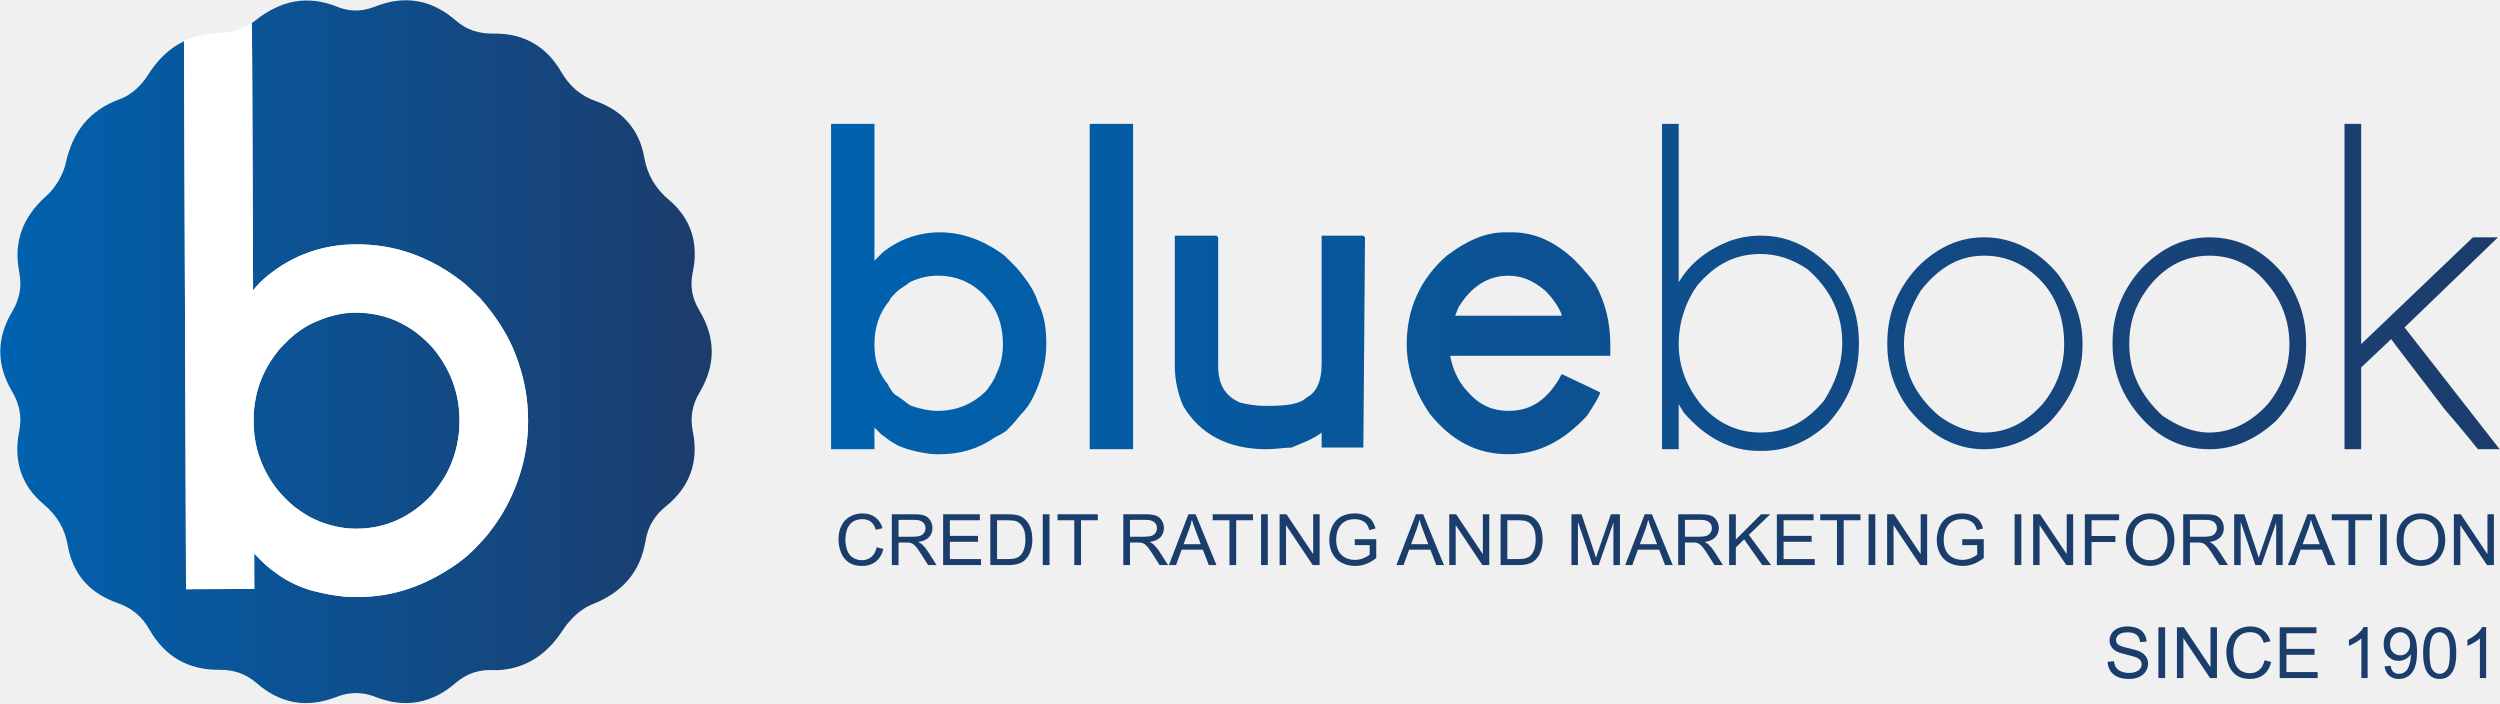
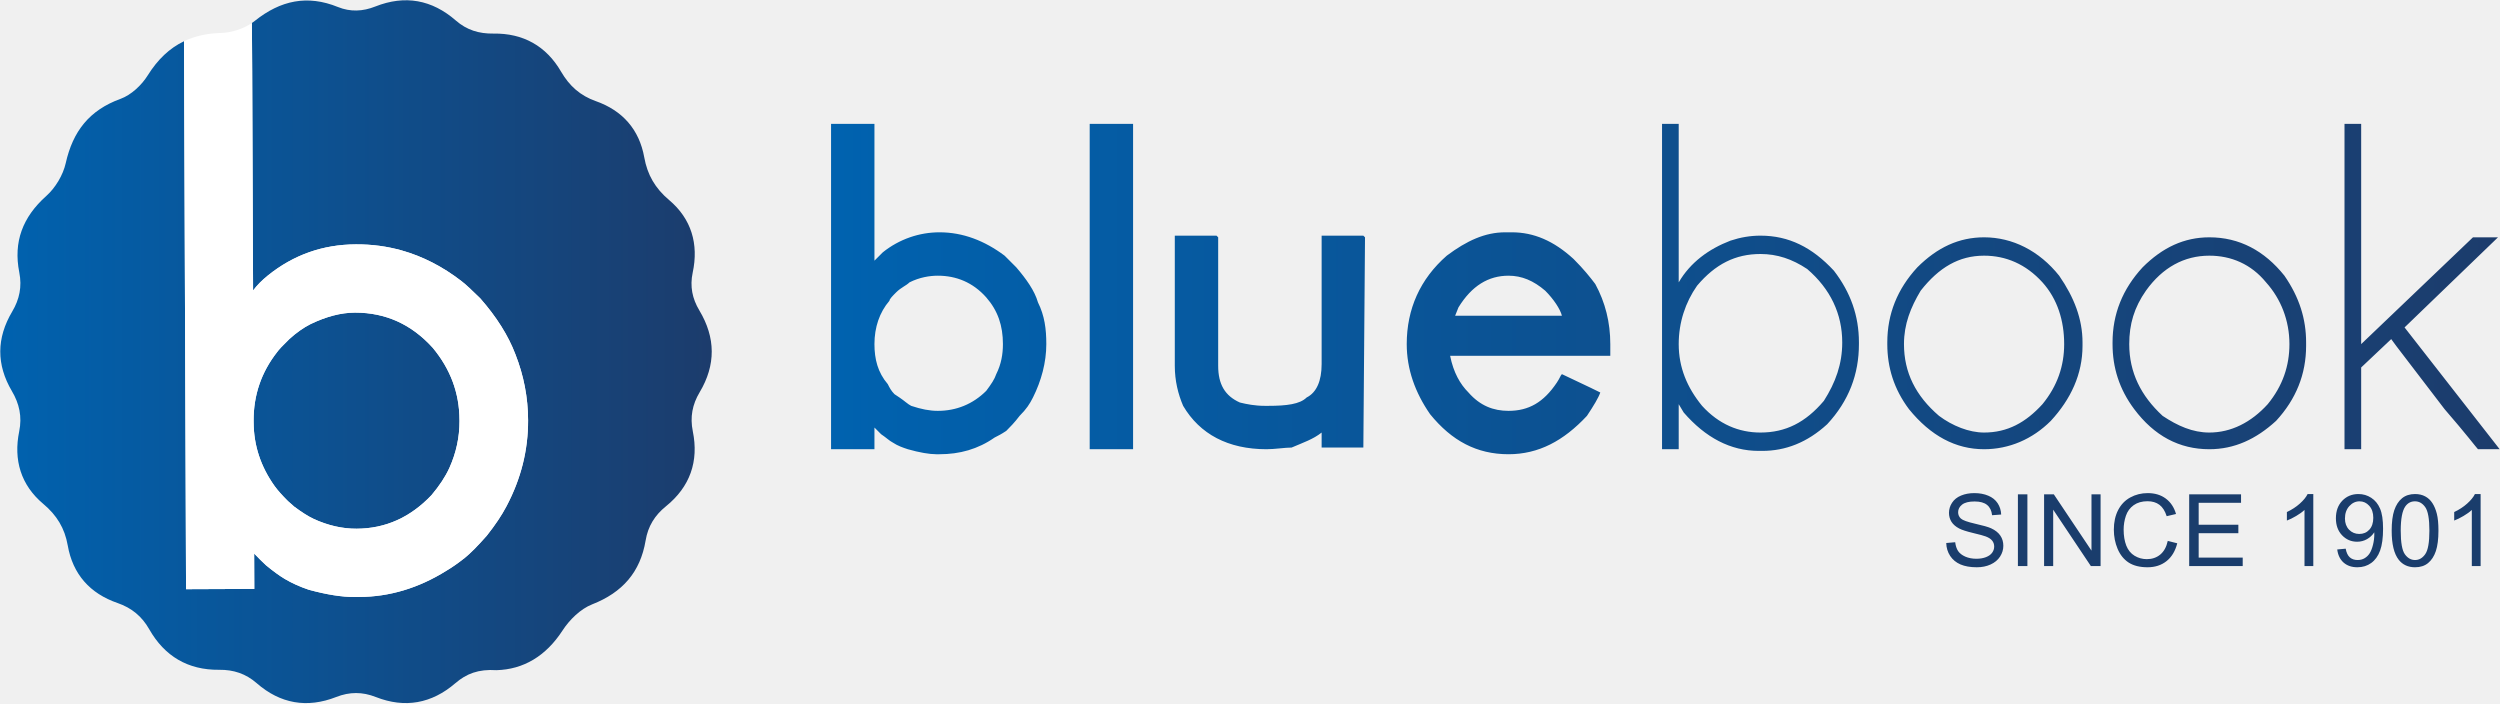
<svg xmlns="http://www.w3.org/2000/svg" width="2566" height="722" viewBox="0 0 2566 722" fill="none">
  <g clip-path="url(#clip0_823_20131)">
    <path fill-rule="evenodd" clip-rule="evenodd" d="M258.548 23.61C258.576 23.593 258.604 23.577 258.633 23.554C259.665 22.875 260.631 22.151 261.579 21.399C287.973 0.332 315.489 -5.522 346.85 7.192C359.654 12.384 372.363 11.767 385.189 6.686C415.652 -5.388 443.342 -0.33 467.934 21.118C479.082 30.835 491.706 34.685 506.446 34.466C536.949 33.984 560.614 47.22 575.882 73.529C584.414 88.196 595.523 98.16 611.622 103.835C638.897 113.467 656.14 132.872 661.265 161.527C664.476 179.495 672.548 193.332 686.71 205.254C709.696 224.609 717.263 250.475 710.993 279.748C707.956 293.977 710.595 306.579 717.813 318.614C734.569 346.612 734.877 374.544 718.099 402.655C710.684 415.06 708.091 427.993 711.105 442.75C717.37 473.561 708.265 499.668 683.522 519.663C672.127 528.835 665.088 540.162 662.669 554.745C657.241 587.229 638.919 608.121 607.793 620.308C595.871 624.995 584.549 636.081 577.398 647.122C560.154 673.69 537.016 687.128 509.522 687.874C491.027 686.623 478.599 691.573 467.406 701.206C443.123 722.121 415.674 727.2 385.717 715.413C371.97 710.002 358.863 709.979 345.048 715.413C315.158 727.133 287.687 722.339 263.426 701.183C252.318 691.484 239.738 687.324 225.004 687.481C192.98 687.829 168.894 673.6 153.126 645.781C145.643 632.623 135.113 623.94 120.726 618.966C92.374 609.199 74.692 589.452 69.5 559.713C66.424 542.144 58.24 528.767 44.425 517.198C21.4 497.889 13.721 472.068 19.705 442.767C22.786 427.679 19.839 414.33 12.228 401.465C-3.871 374.19 -3.607 346.921 12.559 319.731C19.968 307.264 22.697 294.219 19.794 279.618C13.592 248.252 23.247 222.846 47.417 201.23C56.831 192.849 64.706 179.737 67.457 167.489C74.782 134.825 91.627 113.097 123.718 101.46C134.625 97.481 145.363 87.427 151.65 77.335C161.826 61.062 173.99 49.448 188.86 42.336L190.954 604.748L261.018 604.462L260.883 568.167C264.998 572.5 269.028 576.485 272.901 580.095C280.187 586.106 286.609 590.822 292.205 594.161C299.486 598.506 307.72 602.216 316.943 605.32C335.349 610.339 350.976 612.803 363.786 612.758L368.518 612.736C399.733 612.606 429.601 603.642 458.083 585.859C463.87 582.452 470.145 578.068 476.904 572.719C482.691 568.099 490.286 560.437 499.682 549.761C508.355 538.821 515.068 528.762 519.89 519.539C534.771 491.411 542.163 461.981 542.034 431.232C541.944 407.987 537.611 385.518 529.068 363.772C521.72 344.418 509.657 325.248 492.885 306.186C484.364 297.755 477.937 291.855 473.581 288.471C454.294 273.607 433.906 263.144 412.407 257.076C397.347 252.821 381.742 250.733 365.593 250.806H365.217C331.341 250.94 301.248 261.589 274.95 282.745C268.675 287.853 263.746 292.849 260.137 297.693H259.761L258.857 73.349L258.548 23.61ZM364.049 320.87C364.223 320.864 364.386 320.864 364.555 320.864C395.809 320.87 422.304 332.866 444.061 356.857C462.332 378.799 471.487 403.458 471.599 430.794L471.622 432.242C471.683 448.711 468.231 464.692 461.276 480.207C457.201 489.188 451.06 498.523 442.876 508.228C421.192 531.074 395.568 542.564 366.053 542.671C351.526 542.739 336.864 539.421 322.096 532.685C316.505 530.064 309.837 525.837 302.068 520.072L295.506 514.28C289.674 508.487 285.183 503.429 282.012 499.096C267.642 479.062 260.418 457.182 260.333 433.477L260.311 431.653C260.221 405.523 268.237 382.127 284.347 361.499C286.042 359.057 290.246 354.566 297.005 348.01C304.246 341.448 311.487 336.34 318.728 332.669C334.905 324.872 350.027 320.949 364.049 320.87Z" fill="url(#paint0_linear_823_20131)" />
    <path fill-rule="evenodd" clip-rule="evenodd" d="M258.552 23.61L258.861 73.349L259.764 297.693H260.14C263.75 292.849 268.678 287.853 274.954 282.745C301.252 261.589 331.344 250.94 365.22 250.806H365.596C381.746 250.733 397.351 252.821 412.411 257.076C433.91 263.144 454.297 273.607 473.584 288.471C477.94 291.855 484.367 297.755 492.888 306.186C509.66 325.248 521.723 344.418 529.071 363.772C537.614 385.518 541.948 407.987 542.038 431.232C542.167 461.981 534.774 491.411 519.893 519.539C515.072 528.762 508.358 538.821 499.686 549.761C490.289 560.437 482.694 568.099 476.907 572.719C470.149 578.068 463.873 582.452 458.086 585.859C429.604 603.642 399.736 612.606 368.521 612.735L363.789 612.758C350.98 612.803 335.352 610.339 316.946 605.32C307.724 602.216 299.495 598.495 292.209 594.161C286.618 590.816 280.191 586.106 272.905 580.095C269.032 576.485 265.001 572.5 260.887 568.167L261.022 604.462L190.957 604.748L188.863 42.336C188.908 42.319 188.953 42.297 188.998 42.274C200.062 36.998 212.602 34.203 226.96 33.826C237.491 33.54 249.587 29.673 258.552 23.61ZM364.053 320.87C350.031 320.932 334.909 324.872 318.731 332.669C311.49 336.34 304.249 341.448 297.008 348.01C290.25 354.566 286.046 359.057 284.35 361.499C268.24 382.127 260.225 405.523 260.314 431.653L260.337 433.477C260.421 457.182 267.645 479.062 282.015 499.096C285.187 503.429 289.677 508.487 295.509 514.28L302.071 520.072C309.84 525.837 316.509 530.064 322.099 532.685C336.868 539.421 351.53 542.739 366.057 542.671C395.571 542.564 421.196 531.074 442.88 508.228C451.064 498.523 457.205 489.188 461.28 480.207C468.235 464.692 471.687 448.711 471.625 432.242L471.603 430.794C471.49 403.458 462.335 378.799 444.064 356.857C422.307 332.866 395.813 320.87 364.558 320.865C364.39 320.865 364.227 320.865 364.053 320.87Z" fill="white" />
    <path d="M2406.39 127.12V461.088H2423.51V377.168L2454.34 348.053C2457.76 353.191 2476.6 377.168 2509.14 419.984C2531.41 445.674 2541.69 459.375 2543.4 461.088H2565.66L2468.04 336.064L2563.95 243.581H2538.26L2423.51 353.191V127.12H2406.39ZM1705.91 127.12V461.088H1723.03V414.846L1728.17 423.41C1750.44 449.1 1776.13 462.801 1805.24 462.801H1808.67C1832.64 462.801 1854.91 454.238 1875.46 435.398C1897.72 411.421 1908 384.019 1908 353.191V351.478C1908 324.076 1899.44 300.098 1882.31 277.834C1860.05 253.857 1836.07 241.868 1806.95 241.868C1796.68 241.868 1786.4 243.581 1776.13 247.006C1753.86 255.569 1735.02 269.271 1723.03 289.822V127.12H1705.91ZM1747.01 416.559C1731.6 397.72 1723.03 377.168 1723.03 353.191C1723.03 330.926 1729.88 310.374 1741.87 293.248C1760.71 270.983 1781.26 260.707 1806.95 260.707C1824.08 260.707 1839.49 265.845 1854.91 276.121C1878.88 296.673 1890.87 322.363 1890.87 351.478C1890.87 373.743 1884.02 392.582 1872.03 411.421C1853.2 433.686 1832.64 443.962 1806.95 443.962C1784.69 443.962 1764.14 435.398 1747.01 416.559ZM1118.46 127.12V461.088H1162.99V127.12H1118.46ZM853 127.12V461.088H897.529V438.824C899.242 440.536 902.667 443.962 904.38 445.674C909.518 449.1 912.943 452.525 916.369 454.238C921.507 457.663 926.644 459.375 931.782 461.088C943.771 464.513 954.047 466.226 960.898 466.226H964.323C984.875 466.226 1003.71 461.088 1020.84 449.1C1024.27 447.387 1027.69 445.674 1032.83 442.249C1036.25 438.824 1041.39 433.686 1046.53 426.835C1053.38 419.984 1056.81 414.846 1060.23 407.996C1068.8 390.869 1073.93 372.03 1073.93 353.191C1073.93 337.777 1072.22 324.076 1065.37 310.374C1061.94 298.386 1053.38 286.397 1043.11 274.409C1037.97 269.271 1034.54 265.845 1031.12 262.42C1010.56 247.006 988.3 238.443 964.323 238.443C943.771 238.443 923.219 245.293 906.093 258.995C902.667 262.42 899.242 265.845 897.529 267.558V127.12H853ZM935.208 416.559C931.782 414.846 928.357 411.421 923.219 407.996L918.081 404.57C914.656 401.145 912.943 397.72 911.231 394.295C900.955 382.306 897.529 368.605 897.529 353.191C897.529 336.064 902.667 320.65 912.943 308.662C912.943 306.949 916.369 303.524 919.794 300.098C924.932 294.96 930.07 293.248 933.495 289.822C943.771 284.685 954.047 282.972 962.61 282.972C981.45 282.972 998.576 289.822 1012.28 305.236C1024.27 318.938 1029.4 334.352 1029.4 353.191C1029.4 363.467 1027.69 373.743 1022.55 384.019C1020.84 389.157 1017.42 394.295 1012.28 401.145C998.576 414.846 981.45 421.697 962.61 421.697C954.047 421.697 945.484 419.984 935.208 416.559ZM1544.92 238.443C1524.36 238.443 1505.52 247.006 1484.97 262.42C1457.57 286.397 1443.87 317.225 1443.87 353.191C1443.87 378.881 1452.43 402.858 1467.85 425.122C1490.11 452.525 1515.8 466.226 1548.34 466.226C1579.17 466.226 1604.86 452.525 1628.84 426.835C1635.69 416.559 1640.82 407.996 1642.54 402.858C1642.54 402.858 1628.84 396.007 1603.15 384.019C1601.43 385.731 1601.43 387.444 1598.01 392.582C1584.31 413.134 1568.89 421.697 1548.34 421.697C1532.93 421.697 1519.23 416.559 1507.24 402.858C1498.67 394.295 1491.82 382.306 1488.4 365.179H1652.81C1652.81 365.179 1652.81 363.467 1652.81 360.041V353.191C1652.81 330.926 1647.68 310.374 1637.4 291.535C1632.26 284.685 1625.41 276.121 1615.13 265.845C1594.58 247.006 1574.03 238.443 1551.77 238.443H1544.92ZM1496.96 315.512C1510.66 293.248 1527.79 282.972 1548.34 282.972C1562.04 282.972 1574.03 288.11 1586.02 298.386C1594.58 306.949 1601.43 317.225 1603.15 324.076H1493.54L1496.96 315.512ZM1356.52 241.868V373.743C1356.52 390.869 1351.38 402.858 1341.11 407.996C1334.26 414.846 1320.56 416.559 1301.72 416.559H1298.29C1288.02 416.559 1279.45 414.846 1272.6 413.134C1257.19 406.283 1250.34 394.295 1250.34 375.455V243.581L1248.63 241.868H1205.81V375.455C1205.81 390.869 1209.23 404.57 1214.37 416.559C1231.5 445.674 1260.61 461.088 1300 461.088C1308.57 461.088 1318.84 459.375 1325.69 459.375C1337.68 454.238 1347.96 450.812 1356.52 443.962V459.375H1399.34L1401.05 243.581L1399.34 241.868H1356.52ZM2267.66 243.581C2241.97 243.581 2219.7 253.857 2199.15 274.409C2178.6 296.673 2168.32 322.363 2168.32 351.478V353.191C2168.32 377.168 2175.18 399.432 2190.59 419.984C2211.14 447.387 2236.83 461.088 2267.66 461.088C2293.35 461.088 2315.61 450.812 2336.17 431.973C2356.72 409.708 2366.99 384.019 2366.99 354.903V351.478C2366.99 327.501 2360.14 305.236 2344.73 282.972C2324.18 257.282 2298.49 243.581 2267.66 243.581ZM2219.7 426.835C2197.44 406.283 2185.45 382.306 2185.45 353.191C2185.45 332.639 2190.59 315.512 2202.58 298.386C2219.7 274.409 2241.97 262.42 2267.66 262.42C2289.92 262.42 2310.48 270.983 2325.89 289.822C2341.3 306.949 2349.87 329.214 2349.87 353.191C2349.87 375.455 2343.02 396.007 2327.6 414.846C2310.48 433.686 2289.92 443.962 2267.66 443.962C2250.53 443.962 2235.12 437.111 2219.7 426.835ZM2036.45 243.581C2010.76 243.581 1988.5 253.857 1967.94 274.409C1947.39 296.673 1937.12 322.363 1937.12 351.478V353.191C1937.12 377.168 1943.97 399.432 1959.38 419.984C1981.64 447.387 2007.33 461.088 2036.45 461.088C2062.14 461.088 2086.12 450.812 2104.96 431.973C2125.51 409.708 2137.5 384.019 2137.5 354.903V351.478C2137.5 327.501 2128.93 305.236 2113.52 282.972C2092.97 257.282 2065.57 243.581 2036.45 243.581ZM1990.21 426.835C1966.23 406.283 1954.24 382.306 1954.24 353.191C1954.24 332.639 1961.09 315.512 1971.37 298.386C1990.21 274.409 2010.76 262.42 2036.45 262.42C2058.71 262.42 2079.27 270.983 2096.39 289.822C2111.81 306.949 2118.66 329.214 2118.66 353.191C2118.66 375.455 2111.81 396.007 2096.39 414.846C2079.27 433.686 2060.43 443.962 2036.45 443.962C2021.04 443.962 2003.91 437.111 1990.21 426.835Z" fill="url(#paint1_linear_823_20131)" />
-     <path d="M899.822 561.719L906.722 563.462C905.275 569.129 902.667 573.456 898.897 576.443C895.151 579.407 890.563 580.889 885.133 580.889C879.514 580.889 874.937 579.751 871.404 577.475C867.895 575.175 865.216 571.855 863.366 567.516C861.541 563.177 860.628 558.518 860.628 553.539C860.628 548.109 861.659 543.378 863.722 539.348C865.809 535.293 868.761 532.222 872.578 530.136C876.419 528.026 880.64 526.97 885.24 526.97C890.456 526.97 894.843 528.298 898.399 530.954C901.956 533.61 904.434 537.344 905.833 542.157L899.039 543.758C897.83 539.964 896.076 537.202 893.776 535.471C891.476 533.74 888.583 532.875 885.097 532.875C881.09 532.875 877.735 533.835 875.032 535.755C872.353 537.676 870.468 540.26 869.377 543.509C868.286 546.734 867.741 550.065 867.741 553.503C867.741 557.937 868.381 561.814 869.662 565.133C870.966 568.429 872.981 570.895 875.708 572.531C878.435 574.167 881.387 574.985 884.564 574.985C888.429 574.985 891.701 573.871 894.38 571.642C897.06 569.413 898.874 566.105 899.822 561.719ZM915.364 580V527.86H938.483C943.13 527.86 946.663 528.334 949.081 529.282C951.5 530.207 953.432 531.855 954.879 534.226C956.325 536.597 957.048 539.217 957.048 542.086C957.048 545.785 955.851 548.903 953.456 551.44C951.061 553.977 947.362 555.59 942.359 556.277C944.185 557.155 945.572 558.02 946.521 558.874C948.536 560.723 950.445 563.035 952.247 565.809L961.316 580H952.638L945.738 569.152C943.723 566.022 942.063 563.628 940.759 561.968C939.455 560.308 938.281 559.146 937.238 558.482C936.218 557.818 935.175 557.356 934.108 557.095C933.326 556.929 932.045 556.846 930.267 556.846H922.264V580H915.364ZM922.264 550.871H937.096C940.249 550.871 942.715 550.551 944.493 549.911C946.272 549.247 947.623 548.204 948.548 546.781C949.473 545.335 949.935 543.77 949.935 542.086C949.935 539.62 949.034 537.593 947.232 536.004C945.454 534.416 942.632 533.621 938.767 533.621H922.264V550.871ZM968.038 580V527.86H1005.74V534.013H974.938V549.982H1003.78V556.099H974.938V573.847H1006.95V580H968.038ZM1016.48 580V527.86H1034.44C1038.5 527.86 1041.59 528.109 1043.72 528.607C1046.71 529.294 1049.26 530.539 1051.37 532.341C1054.12 534.665 1056.17 537.64 1057.52 541.268C1058.9 544.872 1059.59 548.998 1059.59 553.645C1059.59 557.605 1059.12 561.114 1058.2 564.173C1057.27 567.232 1056.09 569.769 1054.64 571.784C1053.2 573.776 1051.61 575.353 1049.88 576.514C1048.17 577.653 1046.09 578.518 1043.65 579.111C1041.23 579.704 1038.45 580 1035.29 580H1016.48ZM1023.38 573.847H1034.51C1037.95 573.847 1040.64 573.527 1042.59 572.887C1044.55 572.247 1046.12 571.346 1047.28 570.184C1048.92 568.548 1050.18 566.354 1051.09 563.604C1052.01 560.83 1052.47 557.475 1052.47 553.539C1052.47 548.085 1051.57 543.9 1049.77 540.984C1047.99 538.043 1045.82 536.075 1043.26 535.08C1041.41 534.368 1038.44 534.013 1034.33 534.013H1023.38V573.847ZM1070.29 580V527.86H1077.19V580H1070.29ZM1102.66 580V534.013H1085.48V527.86H1126.81V534.013H1109.56V580H1102.66ZM1152.95 580V527.86H1176.07C1180.71 527.86 1184.25 528.334 1186.67 529.282C1189.08 530.207 1191.02 531.855 1192.46 534.226C1193.91 536.597 1194.63 539.217 1194.63 542.086C1194.63 545.785 1193.43 548.903 1191.04 551.44C1188.64 553.977 1184.95 555.59 1179.94 556.277C1181.77 557.155 1183.16 558.02 1184.1 558.874C1186.12 560.723 1188.03 563.035 1189.83 565.809L1198.9 580H1190.22L1183.32 569.152C1181.31 566.022 1179.65 563.628 1178.34 561.968C1177.04 560.308 1175.86 559.146 1174.82 558.482C1173.8 557.818 1172.76 557.356 1171.69 557.095C1170.91 556.929 1169.63 556.846 1167.85 556.846H1159.85V580H1152.95ZM1159.85 550.871H1174.68C1177.83 550.871 1180.3 550.551 1182.08 549.911C1183.86 549.247 1185.21 548.204 1186.13 546.781C1187.06 545.335 1187.52 543.77 1187.52 542.086C1187.52 539.62 1186.62 537.593 1184.82 536.004C1183.04 534.416 1180.22 533.621 1176.35 533.621H1159.85V550.871ZM1199.75 580L1219.78 527.86H1227.21L1248.55 580H1240.69L1234.61 564.209H1212.81L1207.08 580H1199.75ZM1214.8 558.589H1232.47L1227.03 544.149C1225.37 539.763 1224.14 536.158 1223.33 533.337C1222.67 536.68 1221.73 540 1220.52 543.295L1214.8 558.589ZM1261.92 580V534.013H1244.74V527.86H1286.07V534.013H1268.82V580H1261.92ZM1294.36 580V527.86H1301.26V580H1294.36ZM1313.39 580V527.86H1320.47L1347.85 568.797V527.86H1354.47V580H1347.39L1320 539.028V580H1313.39ZM1390.5 559.549V553.432L1412.58 553.396V572.744C1409.19 575.448 1405.69 577.487 1402.09 578.862C1398.49 580.213 1394.79 580.889 1390.99 580.889C1385.87 580.889 1381.21 579.798 1377.02 577.617C1372.84 575.412 1369.69 572.235 1367.56 568.085C1365.42 563.936 1364.35 559.3 1364.35 554.179C1364.35 549.105 1365.41 544.374 1367.52 539.988C1369.65 535.578 1372.71 532.305 1376.7 530.171C1380.68 528.037 1385.27 526.97 1390.46 526.97C1394.23 526.97 1397.63 527.587 1400.67 528.82C1403.73 530.029 1406.12 531.725 1407.85 533.906C1409.58 536.087 1410.9 538.933 1411.8 542.442L1405.58 544.149C1404.79 541.493 1403.82 539.407 1402.66 537.889C1401.5 536.372 1399.84 535.163 1397.68 534.262C1395.52 533.337 1393.13 532.875 1390.5 532.875C1387.34 532.875 1384.62 533.361 1382.32 534.333C1380.02 535.281 1378.15 536.538 1376.73 538.103C1375.33 539.668 1374.24 541.387 1373.46 543.26C1372.13 546.485 1371.47 549.982 1371.47 553.752C1371.47 558.399 1372.26 562.288 1373.85 565.418C1375.46 568.548 1377.8 570.871 1380.86 572.389C1383.92 573.906 1387.16 574.665 1390.6 574.665C1393.59 574.665 1396.51 574.096 1399.35 572.958C1402.2 571.796 1404.36 570.563 1405.83 569.259V559.549H1390.5ZM1433.28 580L1453.31 527.86H1460.74L1482.08 580H1474.22L1468.14 564.209H1446.34L1440.61 580H1433.28ZM1448.33 558.589H1466L1460.56 544.149C1458.9 539.763 1457.67 536.158 1456.86 533.337C1456.2 536.68 1455.26 540 1454.05 543.295L1448.33 558.589ZM1487.52 580V527.86H1494.6L1521.99 568.797V527.86H1528.6V580H1521.52L1494.14 539.028V580H1487.52ZM1540.23 580V527.86H1558.19C1562.25 527.86 1565.34 528.109 1567.47 528.607C1570.46 529.294 1573.01 530.539 1575.12 532.341C1577.87 534.665 1579.92 537.64 1581.27 541.268C1582.65 544.872 1583.34 548.998 1583.34 553.645C1583.34 557.605 1582.87 561.114 1581.95 564.173C1581.03 567.232 1579.84 569.769 1578.39 571.784C1576.95 573.776 1575.36 575.353 1573.63 576.514C1571.92 577.653 1569.85 578.518 1567.4 579.111C1564.98 579.704 1562.2 580 1559.05 580H1540.23ZM1547.13 573.847H1558.26C1561.7 573.847 1564.39 573.527 1566.34 572.887C1568.3 572.247 1569.87 571.346 1571.03 570.184C1572.67 568.548 1573.94 566.354 1574.84 563.604C1575.76 560.83 1576.22 557.475 1576.22 553.539C1576.22 548.085 1575.32 543.9 1573.52 540.984C1571.74 538.043 1569.57 536.075 1567.01 535.08C1565.16 534.368 1562.19 534.013 1558.08 534.013H1547.13V573.847ZM1612.93 580V527.86H1623.31L1635.66 564.778C1636.79 568.216 1637.62 570.788 1638.14 572.495C1638.74 570.599 1639.66 567.813 1640.92 564.137L1653.4 527.86H1662.69V580H1656.03V536.36L1640.88 580H1634.66L1619.58 535.613V580H1612.93ZM1668.09 580L1688.12 527.86H1695.55L1716.89 580H1709.03L1702.95 564.209H1681.14L1675.42 580H1668.09ZM1683.14 558.589H1700.81L1695.37 544.149C1693.71 539.763 1692.48 536.158 1691.67 533.337C1691.01 536.68 1690.07 540 1688.86 543.295L1683.14 558.589ZM1722.51 580V527.86H1745.63C1750.27 527.86 1753.81 528.334 1756.23 529.282C1758.64 530.207 1760.58 531.855 1762.02 534.226C1763.47 536.597 1764.19 539.217 1764.19 542.086C1764.19 545.785 1762.99 548.903 1760.6 551.44C1758.21 553.977 1754.51 555.59 1749.5 556.277C1751.33 557.155 1752.72 558.02 1753.66 558.874C1755.68 560.723 1757.59 563.035 1759.39 565.809L1768.46 580H1759.78L1752.88 569.152C1750.87 566.022 1749.21 563.628 1747.9 561.968C1746.6 560.308 1745.43 559.146 1744.38 558.482C1743.36 557.818 1742.32 557.356 1741.25 557.095C1740.47 556.929 1739.19 556.846 1737.41 556.846H1729.41V580H1722.51ZM1729.41 550.871H1744.24C1747.39 550.871 1749.86 550.551 1751.64 549.911C1753.42 549.247 1754.77 548.204 1755.69 546.781C1756.62 545.335 1757.08 543.77 1757.08 542.086C1757.08 539.62 1756.18 537.593 1754.38 536.004C1752.6 534.416 1749.78 533.621 1745.91 533.621H1729.41V550.871ZM1774.76 580V527.86H1781.66V553.716L1807.55 527.86H1816.9L1795.03 548.986L1817.86 580H1808.76L1790.19 553.61L1781.66 561.932V580H1774.76ZM1823.77 580V527.86H1861.47V534.013H1830.67V549.982H1859.51V556.099H1830.67V573.847H1862.68V580H1823.77ZM1885.47 580V534.013H1868.3V527.86H1909.62V534.013H1892.37V580H1885.47ZM1917.91 580V527.86H1924.81V580H1917.91ZM1936.94 580V527.86H1944.02L1971.4 568.797V527.86H1978.02V580H1970.94L1943.55 539.028V580H1936.94ZM2014.05 559.549V553.432L2036.13 553.396V572.744C2032.74 575.448 2029.24 577.487 2025.64 578.862C2022.04 580.213 2018.34 580.889 2014.54 580.889C2009.42 580.889 2004.76 579.798 2000.57 577.617C1996.39 575.412 1993.24 572.235 1991.11 568.085C1988.97 563.936 1987.9 559.3 1987.9 554.179C1987.9 549.105 1988.96 544.374 1991.07 539.988C1993.2 535.578 1996.26 532.305 2000.25 530.171C2004.23 528.037 2008.82 526.97 2014.01 526.97C2017.78 526.97 2021.18 527.587 2024.22 528.82C2027.28 530.029 2029.67 531.725 2031.4 533.906C2033.13 536.087 2034.45 538.933 2035.35 542.442L2029.13 544.149C2028.34 541.493 2027.37 539.407 2026.21 537.889C2025.05 536.372 2023.39 535.163 2021.23 534.262C2019.07 533.337 2016.68 532.875 2014.05 532.875C2010.89 532.875 2008.17 533.361 2005.87 534.333C2003.57 535.281 2001.7 536.538 2000.28 538.103C1998.88 539.668 1997.79 541.387 1997.01 543.26C1995.68 546.485 1995.02 549.982 1995.02 553.752C1995.02 558.399 1995.81 562.288 1997.4 565.418C1999.01 568.548 2001.35 570.871 2004.41 572.389C2007.47 573.906 2010.71 574.665 2014.15 574.665C2017.14 574.665 2020.06 574.096 2022.9 572.958C2025.75 571.796 2027.91 570.563 2029.38 569.259V559.549H2014.05ZM2067.79 580V527.86H2074.69V580H2067.79ZM2086.82 580V527.86H2093.89L2121.28 568.797V527.86H2127.89V580H2120.82L2093.43 539.028V580H2086.82ZM2139.88 580V527.86H2175.06V534.013H2146.78V550.16H2171.25V556.313H2146.78V580H2139.88ZM2181.96 554.606C2181.96 545.951 2184.28 539.182 2188.93 534.297C2193.57 529.389 2199.57 526.935 2206.92 526.935C2211.74 526.935 2216.08 528.085 2219.94 530.385C2223.81 532.685 2226.75 535.898 2228.76 540.023C2230.8 544.125 2231.82 548.785 2231.82 554.001C2231.82 559.288 2230.75 564.019 2228.62 568.192C2226.48 572.365 2223.46 575.53 2219.55 577.688C2215.64 579.822 2211.42 580.889 2206.89 580.889C2201.98 580.889 2197.59 579.704 2193.73 577.333C2189.86 574.961 2186.93 571.725 2184.94 567.623C2182.95 563.521 2181.96 559.182 2181.96 554.606ZM2189.07 554.712C2189.07 560.996 2190.75 565.951 2194.12 569.579C2197.51 573.183 2201.75 574.985 2206.85 574.985C2212.04 574.985 2216.31 573.159 2219.66 569.508C2223.02 565.856 2224.71 560.676 2224.71 553.965C2224.71 549.721 2223.98 546.022 2222.54 542.869C2221.11 539.691 2219.02 537.237 2216.24 535.506C2213.49 533.752 2210.4 532.875 2206.96 532.875C2202.07 532.875 2197.87 534.558 2194.33 537.925C2190.82 541.268 2189.07 546.864 2189.07 554.712ZM2240.85 580V527.86H2263.97C2268.62 527.86 2272.15 528.334 2274.57 529.282C2276.99 530.207 2278.92 531.855 2280.37 534.226C2281.81 536.597 2282.54 539.217 2282.54 542.086C2282.54 545.785 2281.34 548.903 2278.94 551.44C2276.55 553.977 2272.85 555.59 2267.85 556.277C2269.67 557.155 2271.06 558.02 2272.01 558.874C2274.02 560.723 2275.93 563.035 2277.74 565.809L2286.81 580H2278.13L2271.23 569.152C2269.21 566.022 2267.55 563.628 2266.25 561.968C2264.94 560.308 2263.77 559.146 2262.73 558.482C2261.71 557.818 2260.66 557.356 2259.6 557.095C2258.81 556.929 2257.53 556.846 2255.76 556.846H2247.75V580H2240.85ZM2247.75 550.871H2262.58C2265.74 550.871 2268.2 550.551 2269.98 549.911C2271.76 549.247 2273.11 548.204 2274.04 546.781C2274.96 545.335 2275.42 543.77 2275.42 542.086C2275.42 539.62 2274.52 537.593 2272.72 536.004C2270.94 534.416 2268.12 533.621 2264.26 533.621H2247.75V550.871ZM2293.17 580V527.86H2303.56L2315.9 564.778C2317.04 568.216 2317.87 570.788 2318.39 572.495C2318.98 570.599 2319.91 567.813 2321.16 564.137L2333.65 527.86H2342.93V580H2336.28V536.36L2321.13 580H2314.9L2299.82 535.613V580H2293.17ZM2348.33 580L2368.36 527.86H2375.79L2397.13 580H2389.27L2383.19 564.209H2361.39L2355.66 580H2348.33ZM2363.38 558.589H2381.06L2375.61 544.149C2373.95 539.763 2372.72 536.158 2371.92 533.337C2371.25 536.68 2370.31 540 2369.11 543.295L2363.38 558.589ZM2410.51 580V534.013H2393.33V527.86H2434.65V534.013H2417.4V580H2410.51ZM2442.94 580V527.86H2449.84V580H2442.94ZM2459.94 554.606C2459.94 545.951 2462.27 539.182 2466.91 534.297C2471.56 529.389 2477.56 526.935 2484.91 526.935C2489.72 526.935 2494.06 528.085 2497.93 530.385C2501.79 532.685 2504.73 535.898 2506.75 540.023C2508.79 544.125 2509.81 548.785 2509.81 554.001C2509.81 559.288 2508.74 564.019 2506.61 568.192C2504.47 572.365 2501.45 575.53 2497.54 577.688C2493.62 579.822 2489.4 580.889 2484.87 580.889C2479.97 580.889 2475.58 579.704 2471.71 577.333C2467.85 574.961 2464.92 571.725 2462.93 567.623C2460.94 563.521 2459.94 559.182 2459.94 554.606ZM2467.06 554.712C2467.06 560.996 2468.74 565.951 2472.11 569.579C2475.5 573.183 2479.74 574.985 2484.84 574.985C2490.03 574.985 2494.3 573.159 2497.64 569.508C2501.01 565.856 2502.69 560.676 2502.69 553.965C2502.69 549.721 2501.97 546.022 2500.52 542.869C2499.1 539.691 2497 537.237 2494.23 535.506C2491.48 533.752 2488.38 532.875 2484.95 532.875C2480.06 532.875 2475.85 534.558 2472.32 537.925C2468.81 541.268 2467.06 546.864 2467.06 554.712ZM2518.66 580V527.86H2525.74L2553.13 568.797V527.86H2559.74V580H2552.66L2525.28 539.028V580H2518.66Z" fill="#1A3D6C" />
-     <path d="M2163.27 679.239L2169.78 678.67C2170.09 681.278 2170.8 683.424 2171.91 685.107C2173.05 686.767 2174.81 688.119 2177.18 689.162C2179.55 690.182 2182.22 690.691 2185.18 690.691C2187.81 690.691 2190.14 690.3 2192.15 689.518C2194.17 688.735 2195.66 687.668 2196.63 686.317C2197.63 684.941 2198.13 683.448 2198.13 681.835C2198.13 680.199 2197.65 678.777 2196.7 677.567C2195.76 676.334 2194.19 675.303 2192.01 674.473C2190.61 673.928 2187.52 673.086 2182.73 671.948C2177.94 670.786 2174.58 669.695 2172.66 668.676C2170.17 667.372 2168.31 665.759 2167.08 663.839C2165.87 661.894 2165.26 659.725 2165.26 657.33C2165.26 654.698 2166.01 652.244 2167.5 649.968C2169 647.668 2171.18 645.925 2174.05 644.74C2176.92 643.554 2180.11 642.961 2183.62 642.961C2187.48 642.961 2190.88 643.59 2193.82 644.846C2196.79 646.079 2199.06 647.905 2200.65 650.323C2202.24 652.742 2203.09 655.481 2203.21 658.539L2196.6 659.037C2196.24 655.741 2195.03 653.252 2192.97 651.568C2190.93 649.885 2187.91 649.043 2183.9 649.043C2179.73 649.043 2176.68 649.814 2174.76 651.355C2172.86 652.872 2171.91 654.71 2171.91 656.868C2171.91 658.741 2172.59 660.282 2173.94 661.491C2175.27 662.701 2178.73 663.945 2184.33 665.226C2189.95 666.482 2193.8 667.585 2195.89 668.533C2198.92 669.932 2201.16 671.711 2202.61 673.868C2204.05 676.002 2204.78 678.468 2204.78 681.266C2204.78 684.04 2203.98 686.66 2202.4 689.126C2200.81 691.569 2198.52 693.477 2195.53 694.853C2192.57 696.204 2189.22 696.88 2185.5 696.88C2180.78 696.88 2176.82 696.192 2173.62 694.817C2170.44 693.442 2167.94 691.379 2166.12 688.628C2164.32 685.854 2163.37 682.724 2163.27 679.239ZM2215.38 695.991V643.85H2222.28V695.991H2215.38ZM2234.4 695.991V643.85H2241.48L2268.87 684.787V643.85H2275.48V695.991H2268.41L2241.02 655.018V695.991H2234.4ZM2324.32 677.71L2331.22 679.452C2329.77 685.119 2327.16 689.447 2323.39 692.434C2319.65 695.398 2315.06 696.88 2309.63 696.88C2304.01 696.88 2299.43 695.742 2295.9 693.466C2292.39 691.166 2289.71 687.846 2287.86 683.507C2286.04 679.168 2285.12 674.509 2285.12 669.529C2285.12 664.1 2286.15 659.369 2288.22 655.338C2290.3 651.284 2293.26 648.213 2297.07 646.127C2300.91 644.016 2305.13 642.961 2309.73 642.961C2314.95 642.961 2319.34 644.289 2322.89 646.945C2326.45 649.6 2328.93 653.335 2330.33 658.148L2323.53 659.749C2322.33 655.955 2320.57 653.192 2318.27 651.462C2315.97 649.731 2313.08 648.865 2309.59 648.865C2305.59 648.865 2302.23 649.826 2299.53 651.746C2296.85 653.667 2294.96 656.251 2293.87 659.5C2292.78 662.724 2292.24 666.056 2292.24 669.494C2292.24 673.928 2292.88 677.804 2294.16 681.124C2295.46 684.42 2297.48 686.886 2300.2 688.522C2302.93 690.158 2305.88 690.976 2309.06 690.976C2312.92 690.976 2316.2 689.861 2318.88 687.633C2321.55 685.404 2323.37 682.096 2324.32 677.71ZM2339.89 695.991V643.85H2377.6V650.003H2346.79V665.973H2375.64V672.09H2346.79V689.838H2378.8V695.991H2339.89ZM2430.13 695.991H2423.72V655.196C2422.18 656.666 2420.16 658.136 2417.64 659.606C2415.15 661.076 2412.91 662.179 2410.92 662.914V656.725C2414.5 655.042 2417.63 653.003 2420.31 650.608C2422.99 648.213 2424.89 645.89 2426 643.637H2430.13V695.991ZM2447.52 683.934L2453.67 683.365C2454.19 686.257 2455.19 688.356 2456.66 689.66C2458.13 690.964 2460.01 691.616 2462.31 691.616C2464.28 691.616 2466 691.166 2467.47 690.265C2468.97 689.364 2470.19 688.166 2471.13 686.672C2472.08 685.155 2472.88 683.116 2473.52 680.555C2474.16 677.994 2474.48 675.386 2474.48 672.73C2474.48 672.446 2474.47 672.019 2474.44 671.45C2473.16 673.489 2471.41 675.149 2469.18 676.429C2466.97 677.686 2464.58 678.314 2461.99 678.314C2457.68 678.314 2454.03 676.749 2451.04 673.619C2448.05 670.49 2446.56 666.364 2446.56 661.242C2446.56 655.955 2448.11 651.699 2451.22 648.474C2454.35 645.249 2458.26 643.637 2462.95 643.637C2466.35 643.637 2469.44 644.55 2472.24 646.376C2475.06 648.201 2477.19 650.81 2478.64 654.2C2480.11 657.567 2480.84 662.452 2480.84 668.854C2480.84 675.516 2480.12 680.828 2478.67 684.787C2477.23 688.723 2475.07 691.723 2472.2 693.786C2469.36 695.848 2466.01 696.88 2462.17 696.88C2458.09 696.88 2454.76 695.754 2452.18 693.501C2449.59 691.225 2448.04 688.036 2447.52 683.934ZM2473.73 660.922C2473.73 657.247 2472.75 654.331 2470.78 652.173C2468.83 650.015 2466.49 648.936 2463.74 648.936C2460.89 648.936 2458.41 650.098 2456.3 652.422C2454.19 654.746 2453.14 657.757 2453.14 661.456C2453.14 664.775 2454.13 667.478 2456.13 669.565C2458.14 671.628 2460.62 672.659 2463.56 672.659C2466.52 672.659 2468.95 671.628 2470.85 669.565C2472.77 667.478 2473.73 664.597 2473.73 660.922ZM2487.1 670.276C2487.1 664.111 2487.73 659.156 2488.99 655.409C2490.27 651.639 2492.15 648.735 2494.64 646.696C2497.16 644.657 2500.31 643.637 2504.1 643.637C2506.9 643.637 2509.36 644.206 2511.47 645.344C2513.58 646.459 2515.32 648.083 2516.7 650.217C2518.07 652.327 2519.15 654.912 2519.93 657.97C2520.71 661.005 2521.11 665.107 2521.11 670.276C2521.11 676.394 2520.48 681.337 2519.22 685.107C2517.96 688.854 2516.08 691.758 2513.57 693.821C2511.08 695.86 2507.92 696.88 2504.1 696.88C2499.08 696.88 2495.13 695.078 2492.26 691.474C2488.82 687.135 2487.1 680.069 2487.1 670.276ZM2493.68 670.276C2493.68 678.836 2494.68 684.538 2496.67 687.384C2498.69 690.205 2501.16 691.616 2504.1 691.616C2507.05 691.616 2509.51 690.193 2511.5 687.348C2513.52 684.503 2514.53 678.812 2514.53 670.276C2514.53 661.693 2513.52 655.99 2511.5 653.169C2509.51 650.347 2507.02 648.936 2504.03 648.936C2501.09 648.936 2498.75 650.181 2496.99 652.671C2494.79 655.848 2493.68 661.717 2493.68 670.276ZM2551.76 695.991H2545.36V655.196C2543.82 656.666 2541.79 658.136 2539.28 659.606C2536.79 661.076 2534.55 662.179 2532.56 662.914V656.725C2536.14 655.042 2539.27 653.003 2541.95 650.608C2544.63 648.213 2546.52 645.89 2547.64 643.637H2551.76V695.991Z" fill="#1A3D6C" />
+     <path d="M1997.62 557.34L2006.81 556.537C2007.24 560.219 2008.25 563.248 2009.82 565.625C2011.43 567.969 2013.91 569.877 2017.25 571.35C2020.6 572.789 2024.37 573.509 2028.55 573.509C2032.27 573.509 2035.55 572.957 2038.39 571.852C2041.24 570.747 2043.35 569.241 2044.72 567.333C2046.13 565.391 2046.83 563.282 2046.83 561.006C2046.83 558.696 2046.16 556.687 2044.82 554.98C2043.48 553.239 2041.27 551.783 2038.19 550.611C2036.22 549.841 2031.85 548.653 2025.09 547.046C2018.32 545.406 2013.59 543.866 2010.88 542.426C2007.36 540.585 2004.73 538.309 2002.99 535.597C2001.29 532.852 2000.43 529.789 2000.43 526.408C2000.43 522.692 2001.49 519.228 2003.6 516.014C2005.7 512.767 2008.78 510.306 2012.83 508.633C2016.89 506.959 2021.39 506.122 2026.34 506.122C2031.8 506.122 2036.6 507.009 2040.75 508.783C2044.94 510.524 2048.15 513.102 2050.39 516.516C2052.64 519.931 2053.84 523.797 2054.01 528.116L2044.67 528.819C2044.17 524.165 2042.46 520.65 2039.55 518.274C2036.67 515.897 2032.4 514.708 2026.74 514.708C2020.85 514.708 2016.55 515.796 2013.84 517.972C2011.16 520.115 2009.82 522.709 2009.82 525.755C2009.82 528.4 2010.78 530.576 2012.68 532.283C2014.56 533.991 2019.45 535.748 2027.35 537.556C2035.28 539.33 2040.72 540.887 2043.67 542.226C2047.95 544.201 2051.11 546.711 2053.16 549.758C2055.2 552.771 2056.22 556.252 2056.22 560.202C2056.22 564.119 2055.1 567.818 2052.85 571.299C2050.61 574.747 2047.38 577.442 2043.16 579.384C2038.98 581.292 2034.26 582.246 2029 582.246C2022.34 582.246 2016.75 581.275 2012.23 579.334C2007.75 577.392 2004.21 574.48 2001.64 570.596C1999.09 566.68 1997.75 562.261 1997.62 557.34ZM2071.18 580.991V507.377H2080.92V580.991H2071.18ZM2098.05 580.991V507.377H2108.04L2146.7 565.173V507.377H2156.04V580.991H2146.05L2107.39 523.144V580.991H2098.05ZM2224.99 555.181L2234.73 557.641C2232.69 565.642 2229.01 571.751 2223.68 575.969C2218.39 580.154 2211.92 582.246 2204.25 582.246C2196.32 582.246 2189.86 580.639 2184.87 577.426C2179.91 574.178 2176.13 569.492 2173.52 563.366C2170.94 557.24 2169.65 550.662 2169.65 543.632C2169.65 535.966 2171.11 529.287 2174.02 523.596C2176.97 517.872 2181.13 513.537 2186.52 510.591C2191.95 507.612 2197.91 506.122 2204.4 506.122C2211.77 506.122 2217.96 507.996 2222.98 511.746C2228 515.495 2231.5 520.768 2233.47 527.563L2223.88 529.823C2222.18 524.467 2219.7 520.567 2216.45 518.123C2213.2 515.679 2209.12 514.457 2204.2 514.457C2198.54 514.457 2193.81 515.813 2189.99 518.525C2186.21 521.236 2183.54 524.885 2182 529.471C2180.47 534.024 2179.7 538.727 2179.7 543.581C2179.7 549.841 2180.6 555.315 2182.41 560.001C2184.25 564.654 2187.09 568.136 2190.94 570.446C2194.79 572.756 2198.96 573.911 2203.45 573.911C2208.9 573.911 2213.52 572.337 2217.31 569.19C2221.09 566.044 2223.65 561.374 2224.99 555.181ZM2246.98 580.991V507.377H2300.21V516.064H2256.72V538.61H2297.45V547.247H2256.72V572.304H2301.92V580.991H2246.98ZM2374.37 580.991H2365.34V523.395C2363.16 525.471 2360.3 527.546 2356.75 529.622C2353.23 531.697 2350.07 533.254 2347.26 534.292V525.555C2352.31 523.178 2356.73 520.299 2360.52 516.918C2364.3 513.537 2366.98 510.256 2368.55 507.076H2374.37V580.991ZM2398.93 563.968L2407.62 563.165C2408.35 567.249 2409.76 570.211 2411.83 572.053C2413.91 573.894 2416.57 574.814 2419.82 574.814C2422.6 574.814 2425.02 574.178 2427.1 572.906C2429.21 571.634 2430.93 569.944 2432.27 567.835C2433.61 565.692 2434.73 562.813 2435.64 559.198C2436.54 555.583 2436.99 551.9 2436.99 548.151C2436.99 547.749 2436.97 547.147 2436.94 546.343C2435.13 549.222 2432.66 551.565 2429.51 553.373C2426.4 555.147 2423.01 556.034 2419.37 556.034C2413.27 556.034 2408.12 553.825 2403.9 549.406C2399.68 544.987 2397.57 539.163 2397.57 531.932C2397.57 524.467 2399.77 518.458 2404.15 513.905C2408.57 509.352 2414.09 507.076 2420.72 507.076C2425.51 507.076 2429.88 508.365 2433.83 510.942C2437.81 513.52 2440.82 517.202 2442.87 521.989C2444.94 526.743 2445.98 533.639 2445.98 542.678C2445.98 552.084 2444.96 559.583 2442.92 565.173C2440.87 570.73 2437.83 574.965 2433.78 577.877C2429.76 580.79 2425.04 582.246 2419.62 582.246C2413.86 582.246 2409.16 580.656 2405.51 577.476C2401.86 574.262 2399.67 569.76 2398.93 563.968ZM2435.94 531.48C2435.94 526.291 2434.55 522.174 2431.77 519.127C2429.02 516.081 2425.71 514.558 2421.83 514.558C2417.81 514.558 2414.31 516.198 2411.33 519.479C2408.35 522.759 2406.86 527.011 2406.86 532.233C2406.86 536.92 2408.27 540.736 2411.08 543.682C2413.93 546.594 2417.42 548.05 2421.58 548.05C2425.76 548.05 2429.19 546.594 2431.87 543.682C2434.58 540.736 2435.94 536.669 2435.94 531.48ZM2454.82 544.686C2454.82 535.982 2455.7 528.986 2457.48 523.697C2459.29 518.374 2461.95 514.273 2465.46 511.394C2469.01 508.515 2473.46 507.076 2478.82 507.076C2482.77 507.076 2486.23 507.879 2489.21 509.486C2492.19 511.06 2494.65 513.353 2496.59 516.365C2498.54 519.345 2500.06 522.994 2501.16 527.312C2502.27 531.597 2502.82 537.388 2502.82 544.686C2502.82 553.323 2501.93 560.303 2500.16 565.625C2498.39 570.914 2495.72 575.015 2492.18 577.928C2488.66 580.807 2484.21 582.246 2478.82 582.246C2471.72 582.246 2466.15 579.702 2462.1 574.614C2457.24 568.487 2454.82 558.512 2454.82 544.686ZM2464.11 544.686C2464.11 556.771 2465.51 564.822 2468.32 568.839C2471.17 572.823 2474.67 574.814 2478.82 574.814C2482.97 574.814 2486.45 572.806 2489.26 568.789C2492.11 564.772 2493.53 556.737 2493.53 544.686C2493.53 532.568 2492.11 524.517 2489.26 520.533C2486.45 516.55 2482.94 514.558 2478.72 514.558C2474.57 514.558 2471.25 516.315 2468.78 519.83C2465.66 524.316 2464.11 532.601 2464.11 544.686ZM2546.11 580.991H2537.07V523.395C2534.89 525.471 2532.03 527.546 2528.48 529.622C2524.97 531.697 2521.8 533.254 2518.99 534.292V525.555C2524.05 523.178 2528.46 520.299 2532.25 516.918C2536.03 513.537 2538.71 510.256 2540.28 507.076H2546.11V580.991Z" fill="#1A3D6C" />
  </g>
  <defs>
    <linearGradient id="paint0_linear_823_20131" x1="0.294" y1="360.965" x2="730.533" y2="360.965" gradientUnits="userSpaceOnUse">
      <stop stop-color="#0062AF" />
      <stop offset="1" stop-color="#1C3C6C" />
    </linearGradient>
    <linearGradient id="paint1_linear_823_20131" x1="853" y1="296.673" x2="2565.66" y2="296.673" gradientUnits="userSpaceOnUse">
      <stop stop-color="#0062AF" />
      <stop offset="1" stop-color="#1C3C6C" />
    </linearGradient>
    <clipPath id="clip0_823_20131">
      <rect width="2566" height="722" fill="white" />
    </clipPath>
  </defs>
</svg>
